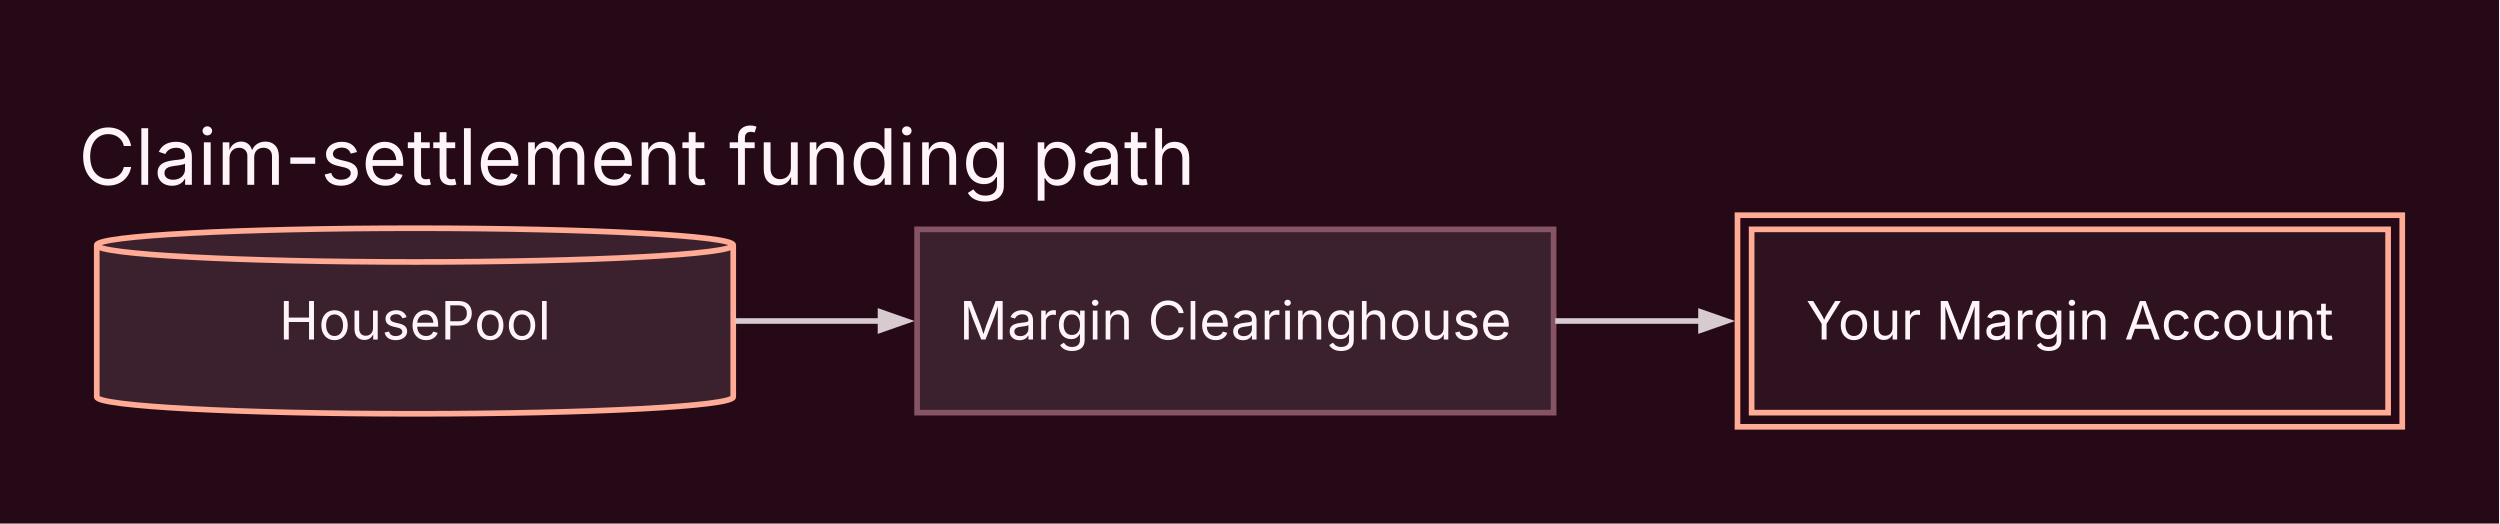
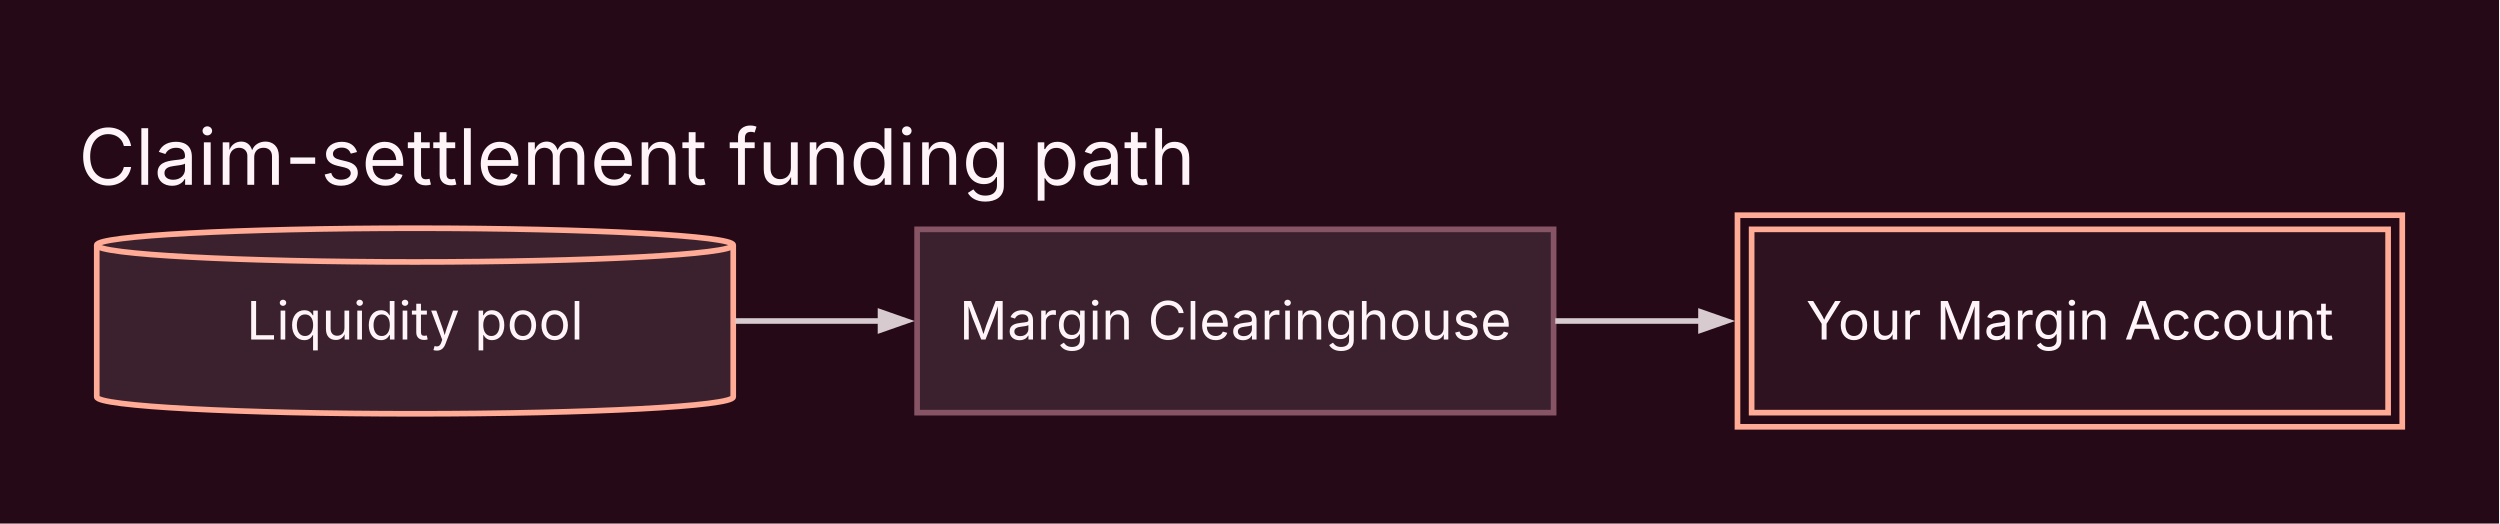
<svg xmlns="http://www.w3.org/2000/svg" xmlns:xlink="http://www.w3.org/1999/xlink" role="img" aria-labelledby="claim-settlement-funding-path-title claim-settlement-funding-path-description" focusable="false" width="707pt" height="148pt" viewBox="0.00 0.00 707.00 148.00">
  <style>text { font-family: "Uncut Sans", Inter, ui-sans-serif, system-ui, -apple-system, BlinkMacSystemFont, "Segoe UI", sans-serif; }</style>
  <g id="graph0" class="graph" transform="scale(1 1) rotate(0) translate(27.36 120.7)">
    <polygon fill="#250917" stroke="none" points="-27.36,27.36 -27.36,-120.7 679.36,-120.7 679.36,27.36 -27.36,27.36" />
    <text xml:space="preserve" text-anchor="middle" x="152.75" y="-68.44" font-family="Arial" font-size="22.00" fill="#fff5f9">Claim-settlement funding path</text>
    <g id="node1" class="node">
      <g id="a_node1">
-         <a xlink:title="HousePool">
+         <a xlink:title="Liquidity pool">
          <path fill="#3b212d" stroke="#ffab96" stroke-width="1.6" d="M180,-51.39C180,-54.02 139.66,-56.16 90,-56.16 40.34,-56.16 0,-54.02 0,-51.39 0,-51.39 0,-8.45 0,-8.45 0,-5.82 40.34,-3.68 90,-3.68 139.66,-3.68 180,-5.82 180,-8.45 180,-8.45 180,-51.39 180,-51.39" />
          <path fill="none" stroke="#ffab96" stroke-width="1.6" d="M180,-51.39C180,-48.75 139.66,-46.62 90,-46.62 40.34,-46.62 0,-48.75 0,-51.39" />
-           <text xml:space="preserve" text-anchor="middle" x="90" y="-24.67" font-family="Arial" font-size="15.00" fill="#fff5f9">HousePool</text>
+           <text xml:space="preserve" text-anchor="middle" x="90" y="-24.67" font-family="Arial" font-size="15.00" fill="#fff5f9">Liquidity pool</text>
        </a>
      </g>
    </g>
    <g id="node2" class="node">
      <g id="a_node2">
        <a xlink:title="Margin Clearinghouse">
          <polygon fill="#3b212d" stroke="#875465" stroke-width="1.6" points="412,-55.84 232,-55.84 232,-4 412,-4 412,-55.84" />
          <text xml:space="preserve" text-anchor="middle" x="322" y="-24.67" font-family="Arial" font-size="15.00" fill="#fff5f9">Margin Clearinghouse</text>
        </a>
      </g>
    </g>
    <g id="edge1" class="edge">
      <path fill="none" stroke="#d8cbd0" stroke-width="1.6" d="M180.58,-29.92C194.11,-29.92 208.13,-29.92 221.85,-29.92" />
      <polygon fill="#d8cbd0" stroke="#d8cbd0" stroke-width="1.6" points="221.66,-32.44 228.86,-29.92 221.66,-27.4 221.66,-32.44" />
    </g>
    <g id="node3" class="node">
      <g id="a_node3">
        <a xlink:title="Your Margin Account">
          <polygon fill="#2e1220" stroke="#ffab96" stroke-width="1.6" points="648,-55.84 468,-55.84 468,-4 648,-4 648,-55.84" />
          <polygon fill="none" stroke="#ffab96" stroke-width="1.6" points="652,-59.84 464,-59.84 464,0 652,0 652,-59.84" />
          <text xml:space="preserve" text-anchor="middle" x="558" y="-24.67" font-family="Arial" font-size="15.00" fill="#fff5f9">Your Margin Account</text>
        </a>
      </g>
    </g>
    <g id="edge2" class="edge">
      <path fill="none" stroke="#d8cbd0" stroke-width="1.6" d="M412.47,-29.92C425.99,-29.92 440.03,-29.92 453.82,-29.92" />
      <polygon fill="#d8cbd0" stroke="#d8cbd0" stroke-width="1.6" points="453.69,-32.44 460.89,-29.92 453.69,-27.4 453.69,-32.44" />
    </g>
  </g>
</svg>
